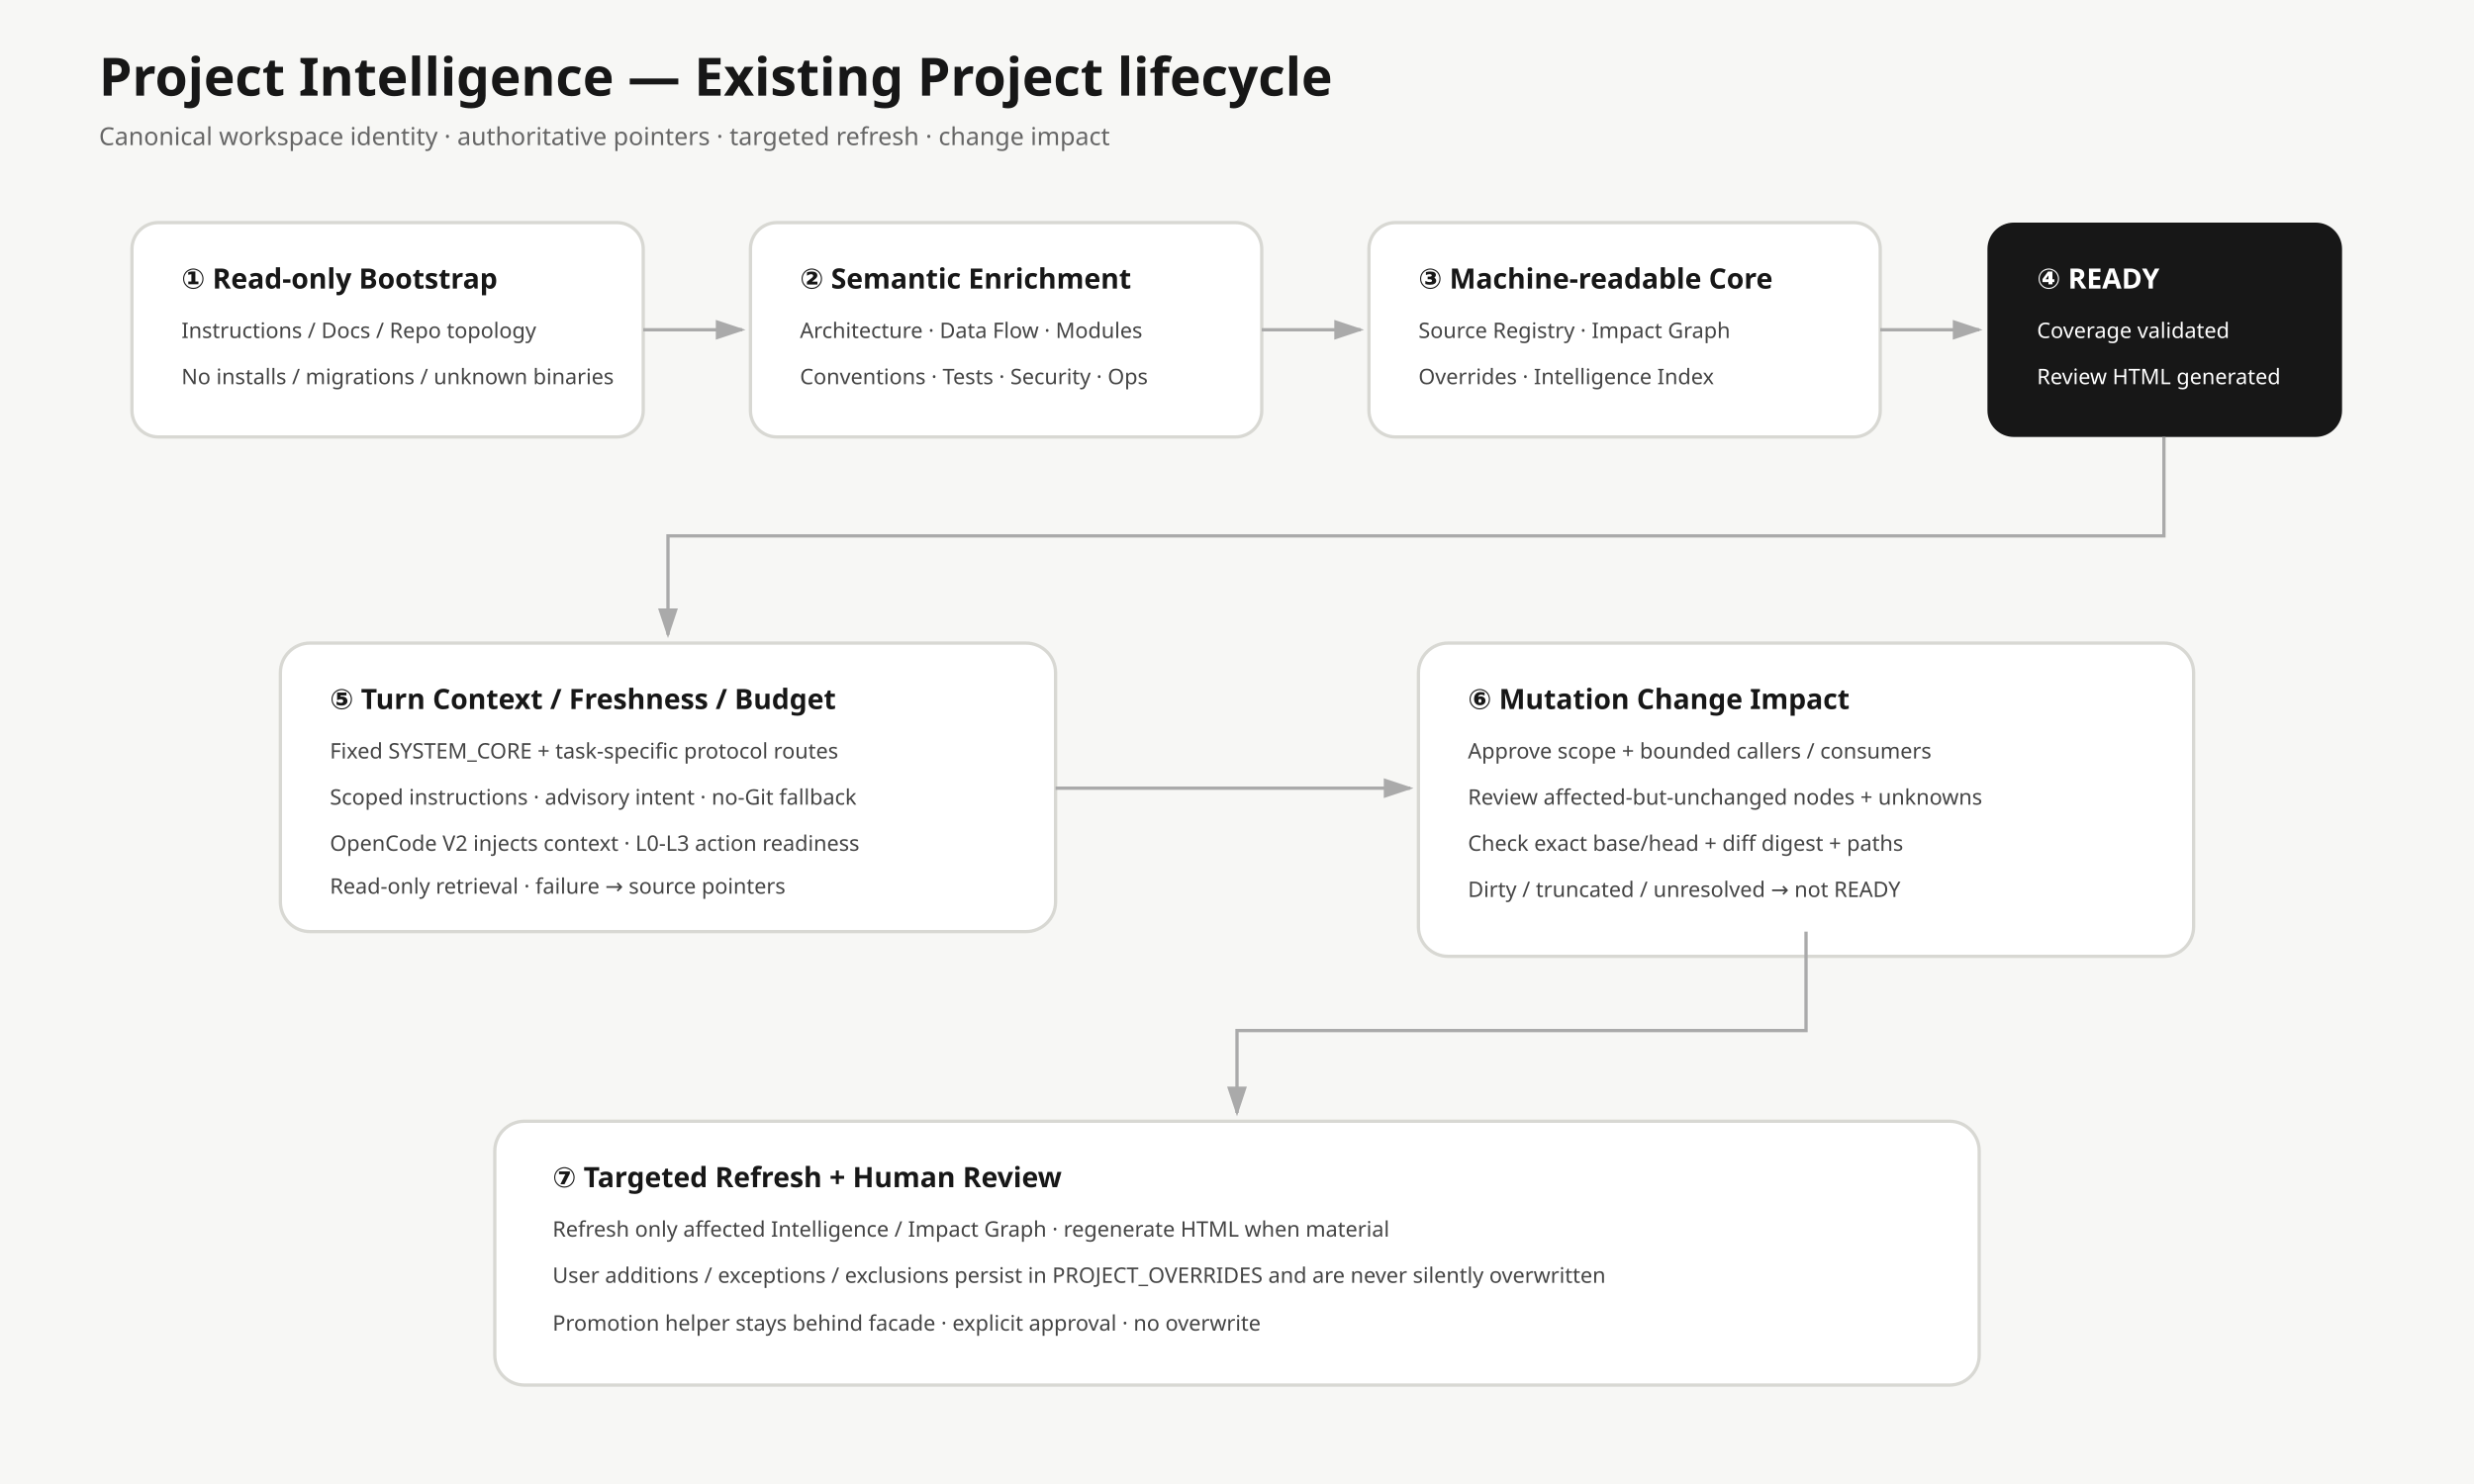
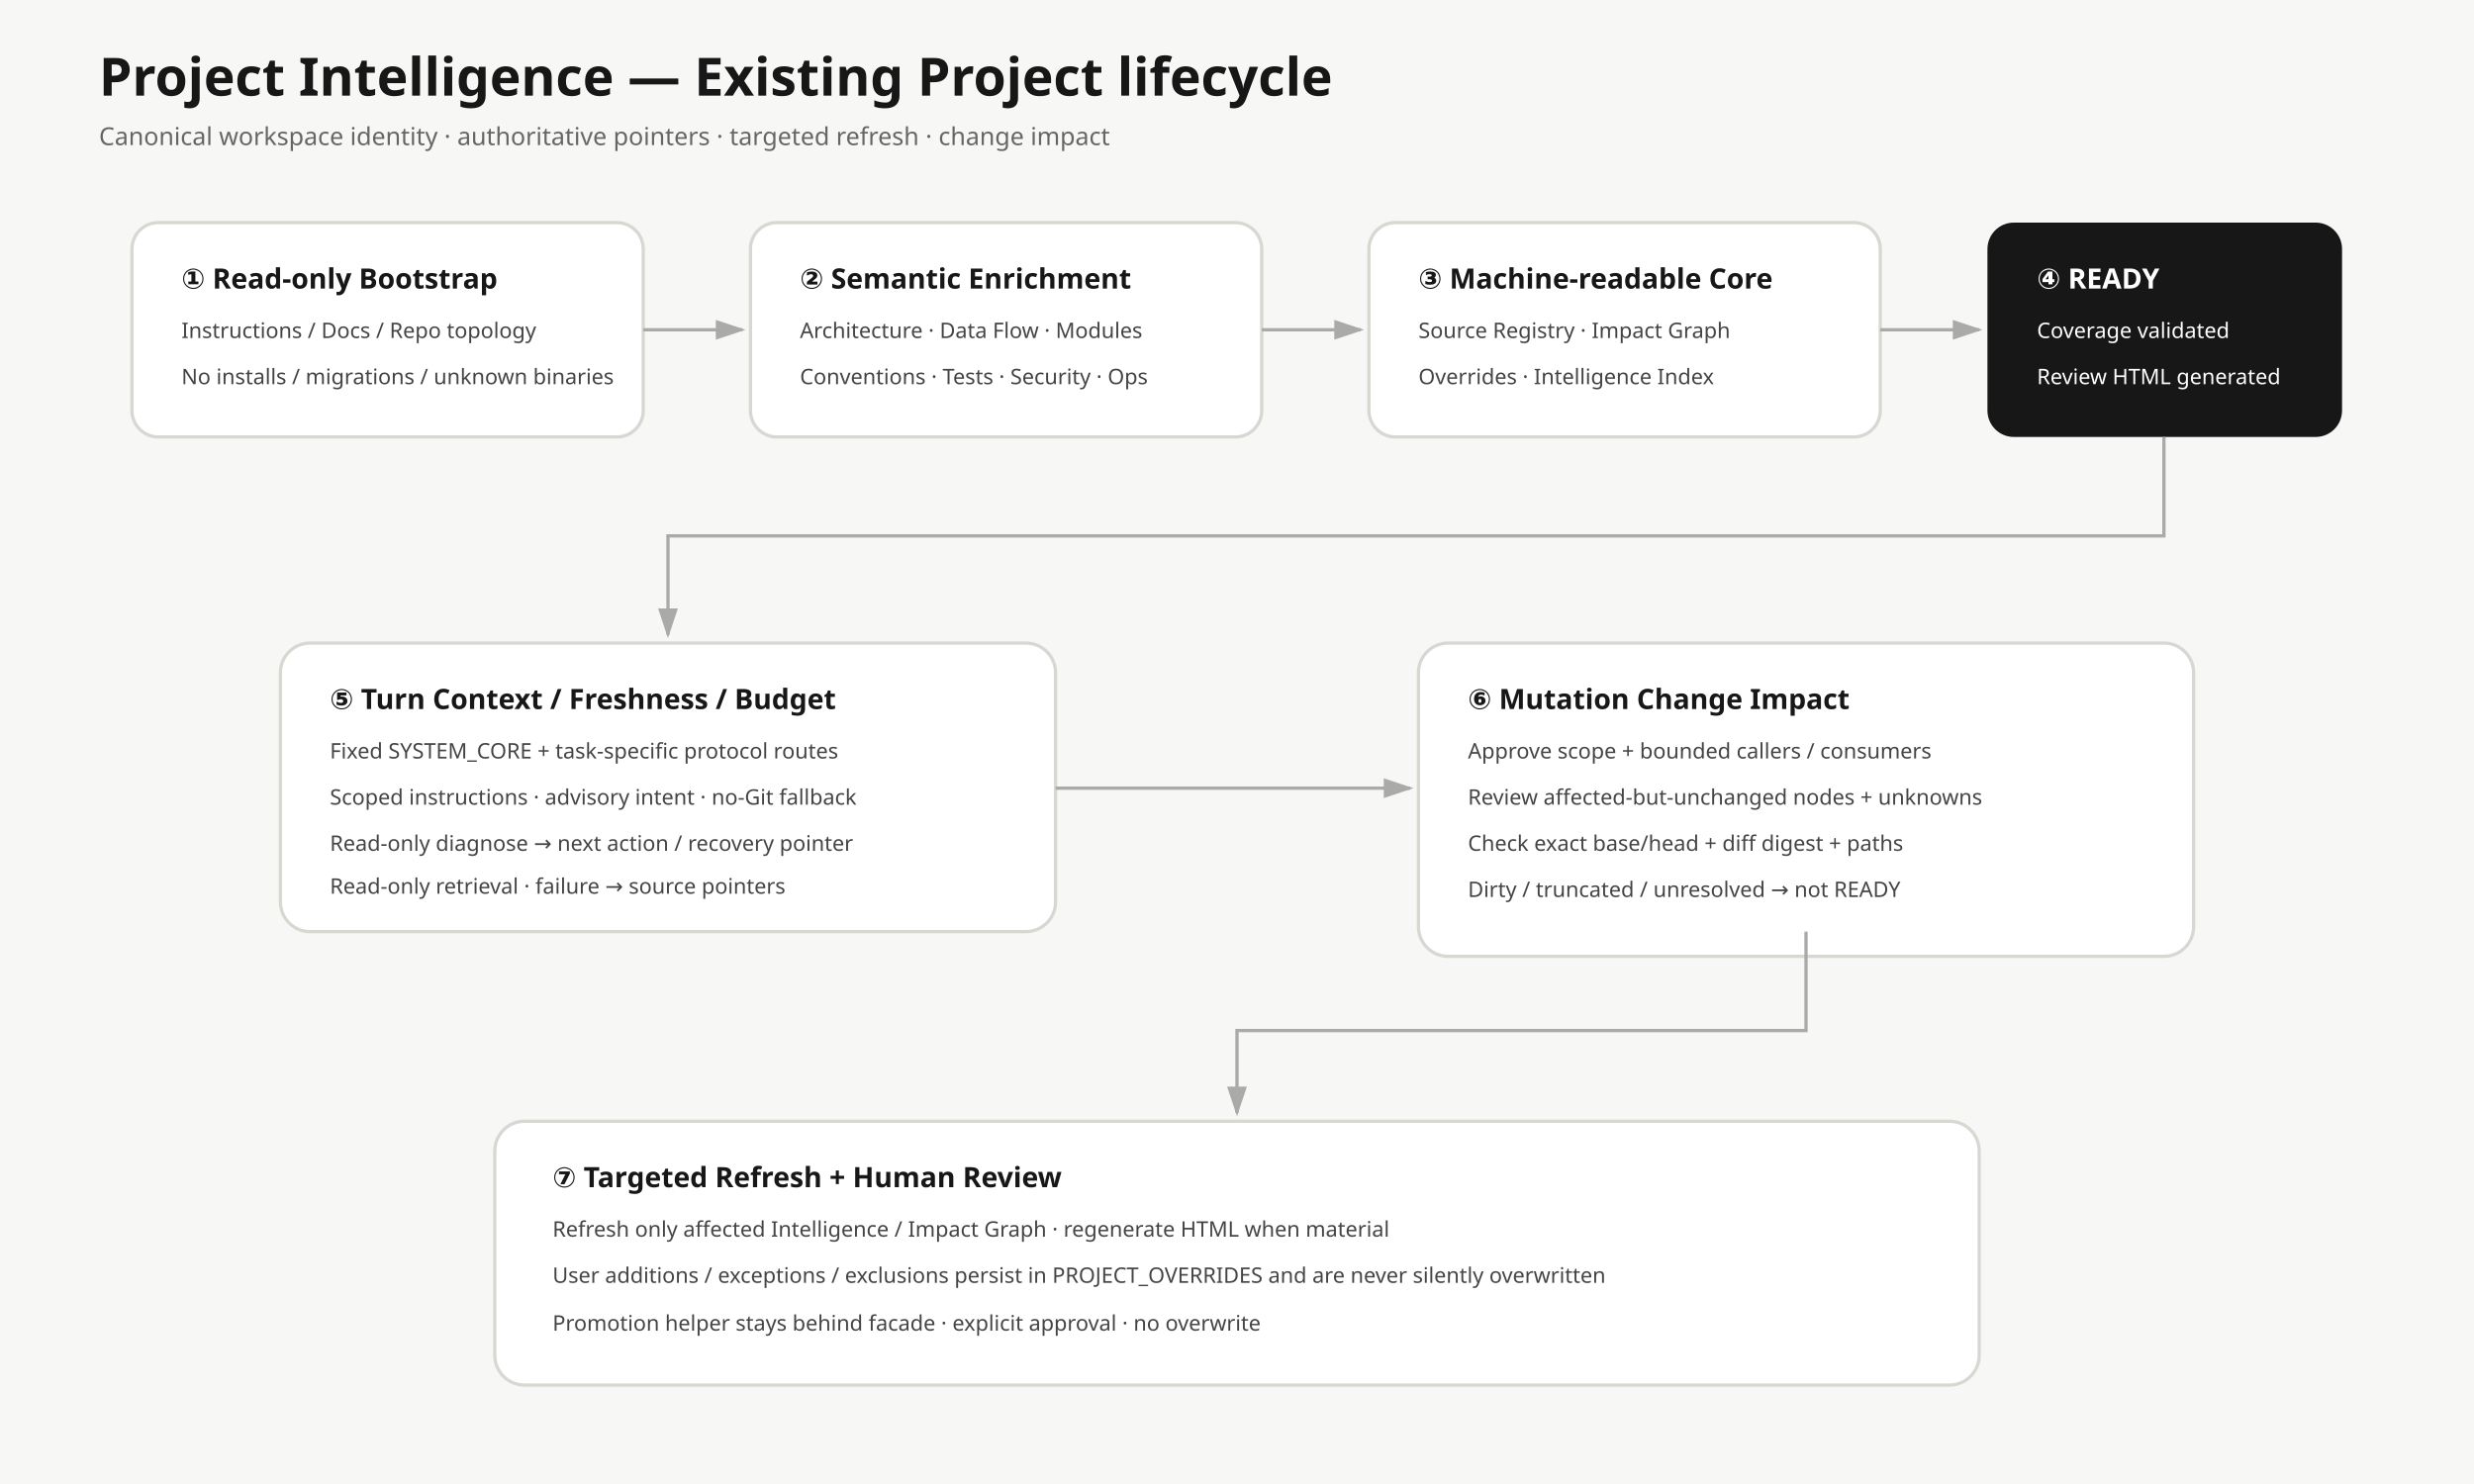
<svg xmlns="http://www.w3.org/2000/svg" width="1500" height="900" viewBox="0 0 1500 900">
  <rect width="1500" height="900" fill="#f7f7f5" />
  <style>.title{font:700 32px system-ui,sans-serif;fill:#171717}.sub{font:400 15px system-ui,sans-serif;fill:#666}.h{font:700 17px system-ui,sans-serif;fill:#171717}.t{font:400 13px system-ui,sans-serif;fill:#444}.box{fill:#fff;stroke:#d8d8d3;stroke-width:2}.dark{fill:#171717}.white{fill:#fff}.line{stroke:#aaa;stroke-width:2;fill:none;marker-end:url(#a)}</style>
  <defs>
    <marker id="a" markerWidth="10" markerHeight="10" refX="8" refY="3" orient="auto">
      <path d="M0,0 L0,6 L9,3 z" fill="#aaa" />
    </marker>
  </defs>
  <text x="60" y="58" class="title">Project Intelligence — Existing Project lifecycle</text>
  <text x="60" y="88" class="sub">Canonical workspace identity · authoritative pointers · targeted refresh · change impact</text>
  <rect x="80" y="135" width="310" height="130" rx="16" class="box" />
  <text x="110" y="175" class="h">① Read-only Bootstrap</text>
  <text x="110" y="205" class="t">Instructions / Docs / Repo topology</text>
  <text x="110" y="233" class="t">No installs / migrations / unknown binaries</text>
  <rect x="455" y="135" width="310" height="130" rx="16" class="box" />
  <text x="485" y="175" class="h">② Semantic Enrichment</text>
  <text x="485" y="205" class="t">Architecture · Data Flow · Modules</text>
  <text x="485" y="233" class="t">Conventions · Tests · Security · Ops</text>
  <rect x="830" y="135" width="310" height="130" rx="16" class="box" />
  <text x="860" y="175" class="h">③ Machine-readable Core</text>
  <text x="860" y="205" class="t">Source Registry · Impact Graph</text>
  <text x="860" y="233" class="t">Overrides · Intelligence Index</text>
  <rect x="1205" y="135" width="215" height="130" rx="16" class="dark" />
  <text x="1235" y="175" class="h white">④ READY</text>
  <text x="1235" y="205" class="t white">Coverage validated</text>
  <text x="1235" y="233" class="t white">Review HTML generated</text>
  <path d="M390 200 L450 200" class="line" />
  <path d="M765 200 L825 200" class="line" />
  <path d="M1140 200 L1200 200" class="line" />
  <rect x="170" y="390" width="470" height="175" rx="18" class="box" />
  <text x="200" y="430" class="h">⑤ Turn Context / Freshness / Budget</text>
  <text x="200" y="460" class="t">Fixed SYSTEM_CORE + task-specific protocol routes</text>
  <text x="200" y="488" class="t">Scoped instructions · advisory intent · no-Git fallback</text>
-   <text x="200" y="516" class="t">OpenCode V2 injects context · L0-L3 action readiness</text>
+   <text x="200" y="516" class="t">Read-only diagnose → next action / recovery pointer</text>
  <text x="200" y="542" class="t">Read-only retrieval · failure → source pointers</text>
  <rect x="860" y="390" width="470" height="190" rx="18" class="box" />
  <text x="890" y="430" class="h">⑥ Mutation Change Impact</text>
  <text x="890" y="460" class="t">Approve scope + bounded callers / consumers</text>
  <text x="890" y="488" class="t">Review affected-but-unchanged nodes + unknowns</text>
  <text x="890" y="516" class="t">Check exact base/head + diff digest + paths</text>
  <text x="890" y="544" class="t">Dirty / truncated / unresolved → not READY</text>
  <path d="M1312 265 L1312 325 L405 325 L405 385" class="line" />
  <path d="M640 478 L855 478" class="line" />
  <rect x="300" y="680" width="900" height="160" rx="18" class="box" />
  <text x="335" y="720" class="h">⑦ Targeted Refresh + Human Review</text>
  <text x="335" y="750" class="t">Refresh only affected Intelligence / Impact Graph · regenerate HTML when material</text>
  <text x="335" y="778" class="t">User additions / exceptions / exclusions persist in PROJECT_OVERRIDES and are never silently overwritten</text>
  <text x="335" y="807" class="t">Promotion helper stays behind facade · explicit approval · no overwrite</text>
  <path d="M1095 565 L1095 625 L750 625 L750 675" class="line" />
</svg>
